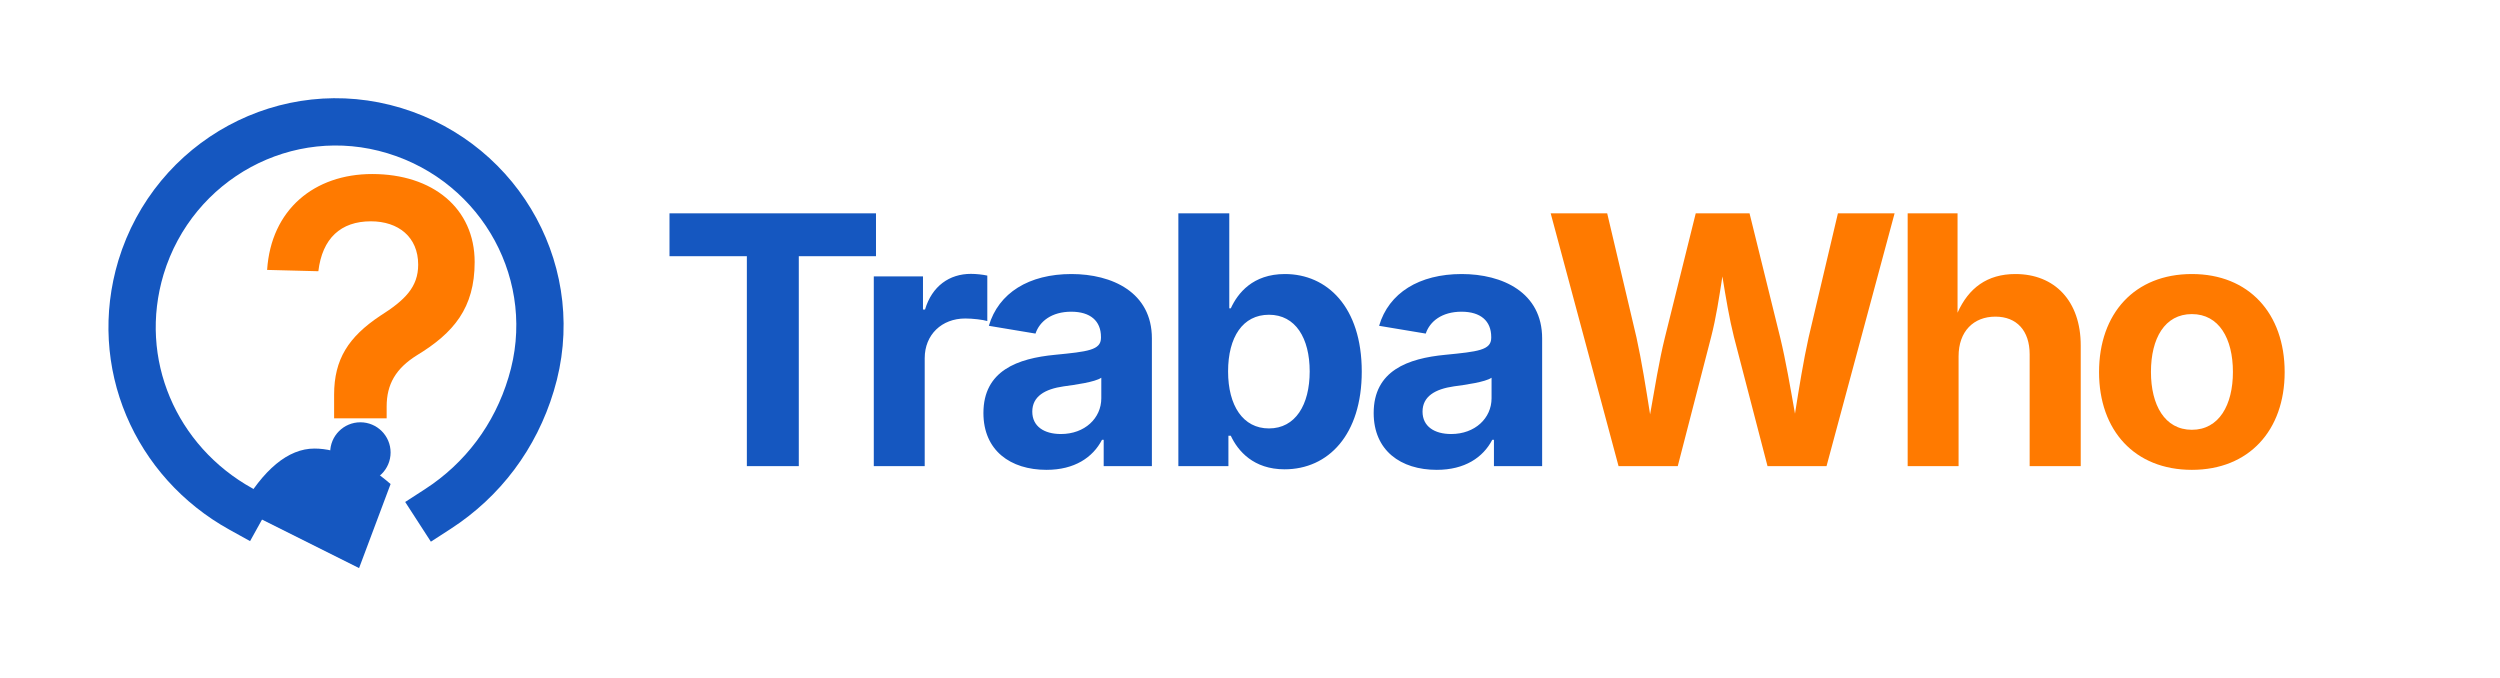
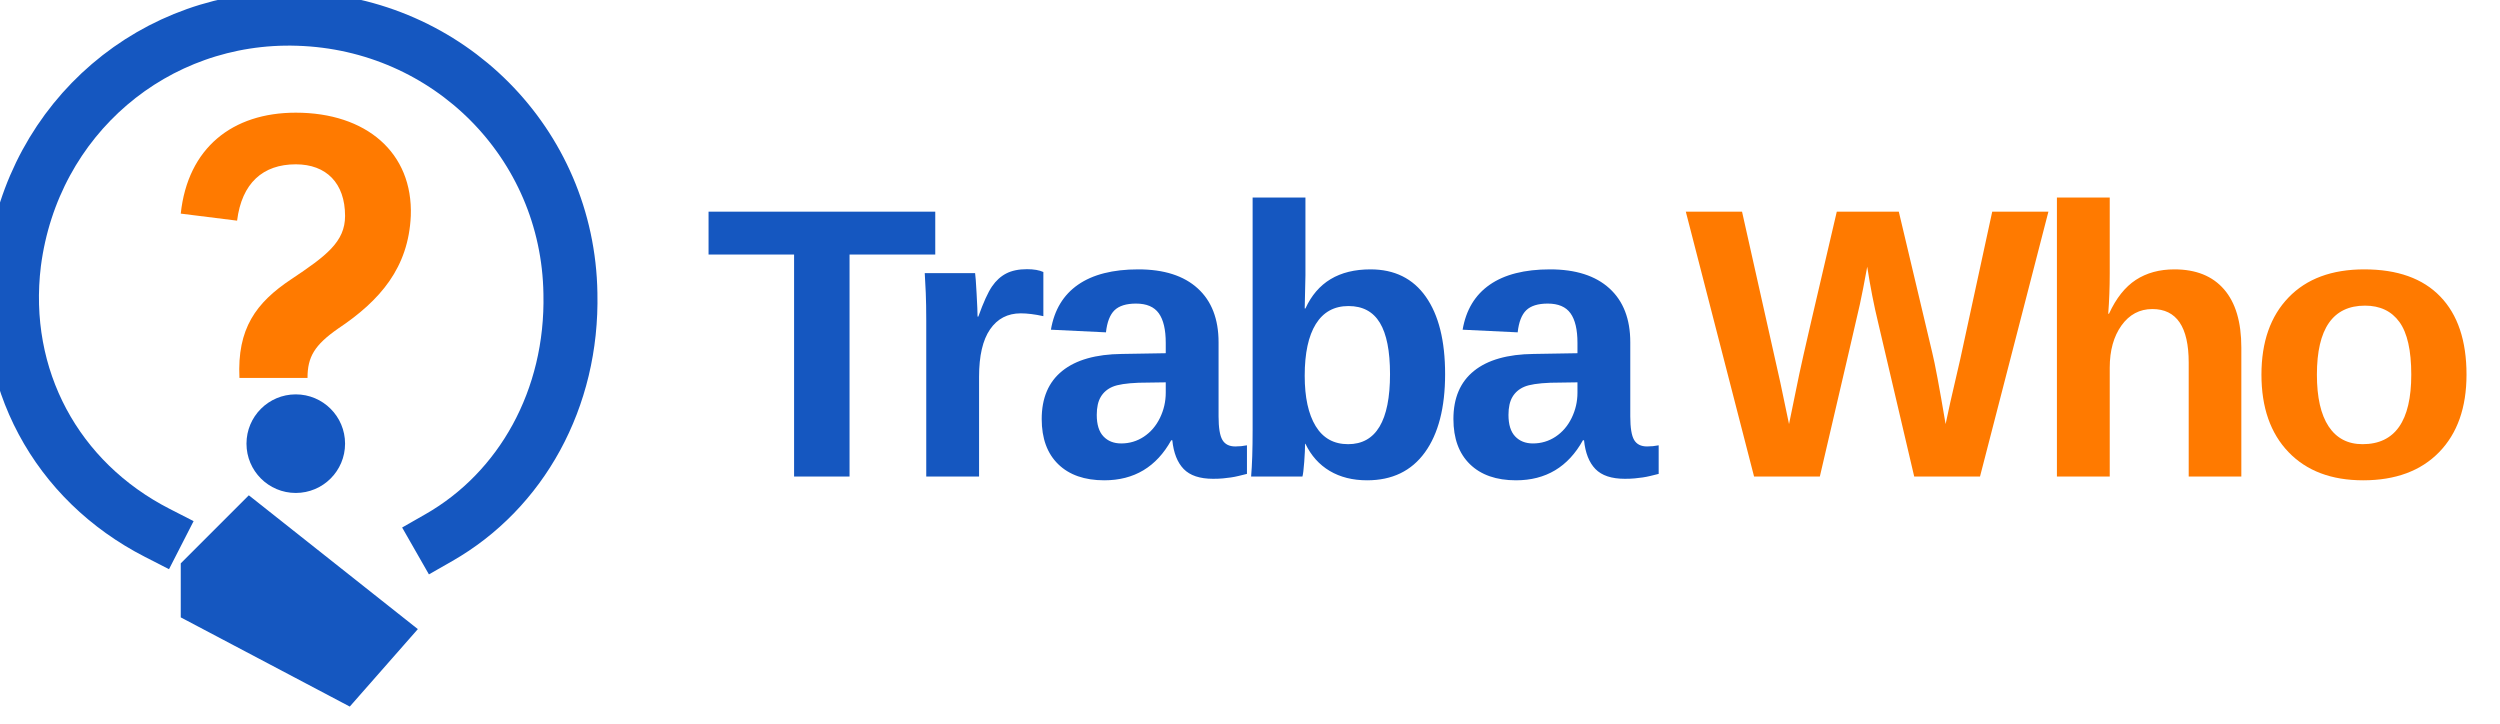
- <svg xmlns="http://www.w3.org/2000/svg" width="1180" height="320" viewBox="0 0 1180 320" fill="none">
-   <g transform="translate(12 -9) scale(.62)">
-     <path d="M164 402C99 366 66 291 88 218C113 136 199 89 281 114C363 139 410 225 385 307C373 347 348 380 314 402" stroke="#1557C0" stroke-width="36" stroke-linecap="square" />
-     <path d="M164 402L254 447L278 383C257 365 238 356 220 356C200 356 181 372 164 402Z" fill="#1557C0" />
-     <path d="M184 220C187 174 220 147 264 147C310 147 342 173 342 214C342 249 326 268 298 285C282 295 275 307 275 324V333H235V315C235 288 246 271 270 255C289 243 299 233 299 216C299 195 284 183 263 183C240 183 226 196 223 221L184 220Z" fill="#FF7A00" />
-     <circle cx="255" cy="359" r="23" fill="#1557C0" />
+ <svg xmlns="http://www.w3.org/2000/svg" width="1065" height="308" viewBox="0 0 1065 308" role="img" aria-labelledby="title desc">
+   <g transform="translate(-92 -470)">
+     <path d="M159 697C116 675 92 631 98 582C106 520 158 476 219 478C283 480 334 531 335 595C336 640 314 679 279 699" fill="none" stroke="#1557C0" stroke-width="23" stroke-linecap="square" />
+     <path d="M169 710L198 681L270 738L241 771L169 733Z" fill="#1557C0" />
+     <path d="M169 561C172 533 191 518 218 518C248 518 268 535 267 562C266 584 254 598 236 610C226 617 223 622 223 631H194C193 610 201 599 216 589C231 579 239 573 239 562C239 548 231 540 218 540C204 540 195 548 193 564L169 561Z" fill="#FF7A00" />
+     <circle cx="218" cy="659" r="21" fill="#1557C0" />
  </g>
-   <text x="310" y="220" fill="#1557C0" font-family="Poppins, Inter, Arial, sans-serif" font-size="164" font-weight="700" letter-spacing="-8">Traba</text>
-   <text x="728" y="220" fill="#FF7A00" font-family="Poppins, Inter, Arial, sans-serif" font-size="164" font-weight="700" letter-spacing="-8">Who</text>
+   <text x="300" y="203" fill="#1557C0" font-family="Poppins, Arial, sans-serif" font-size="164" font-weight="700" letter-spacing="-8">Traba</text>
+   <text x="718" y="203" fill="#FF7A00" font-family="Poppins, Arial, sans-serif" font-size="164" font-weight="700" letter-spacing="-8">Who</text>
</svg>
